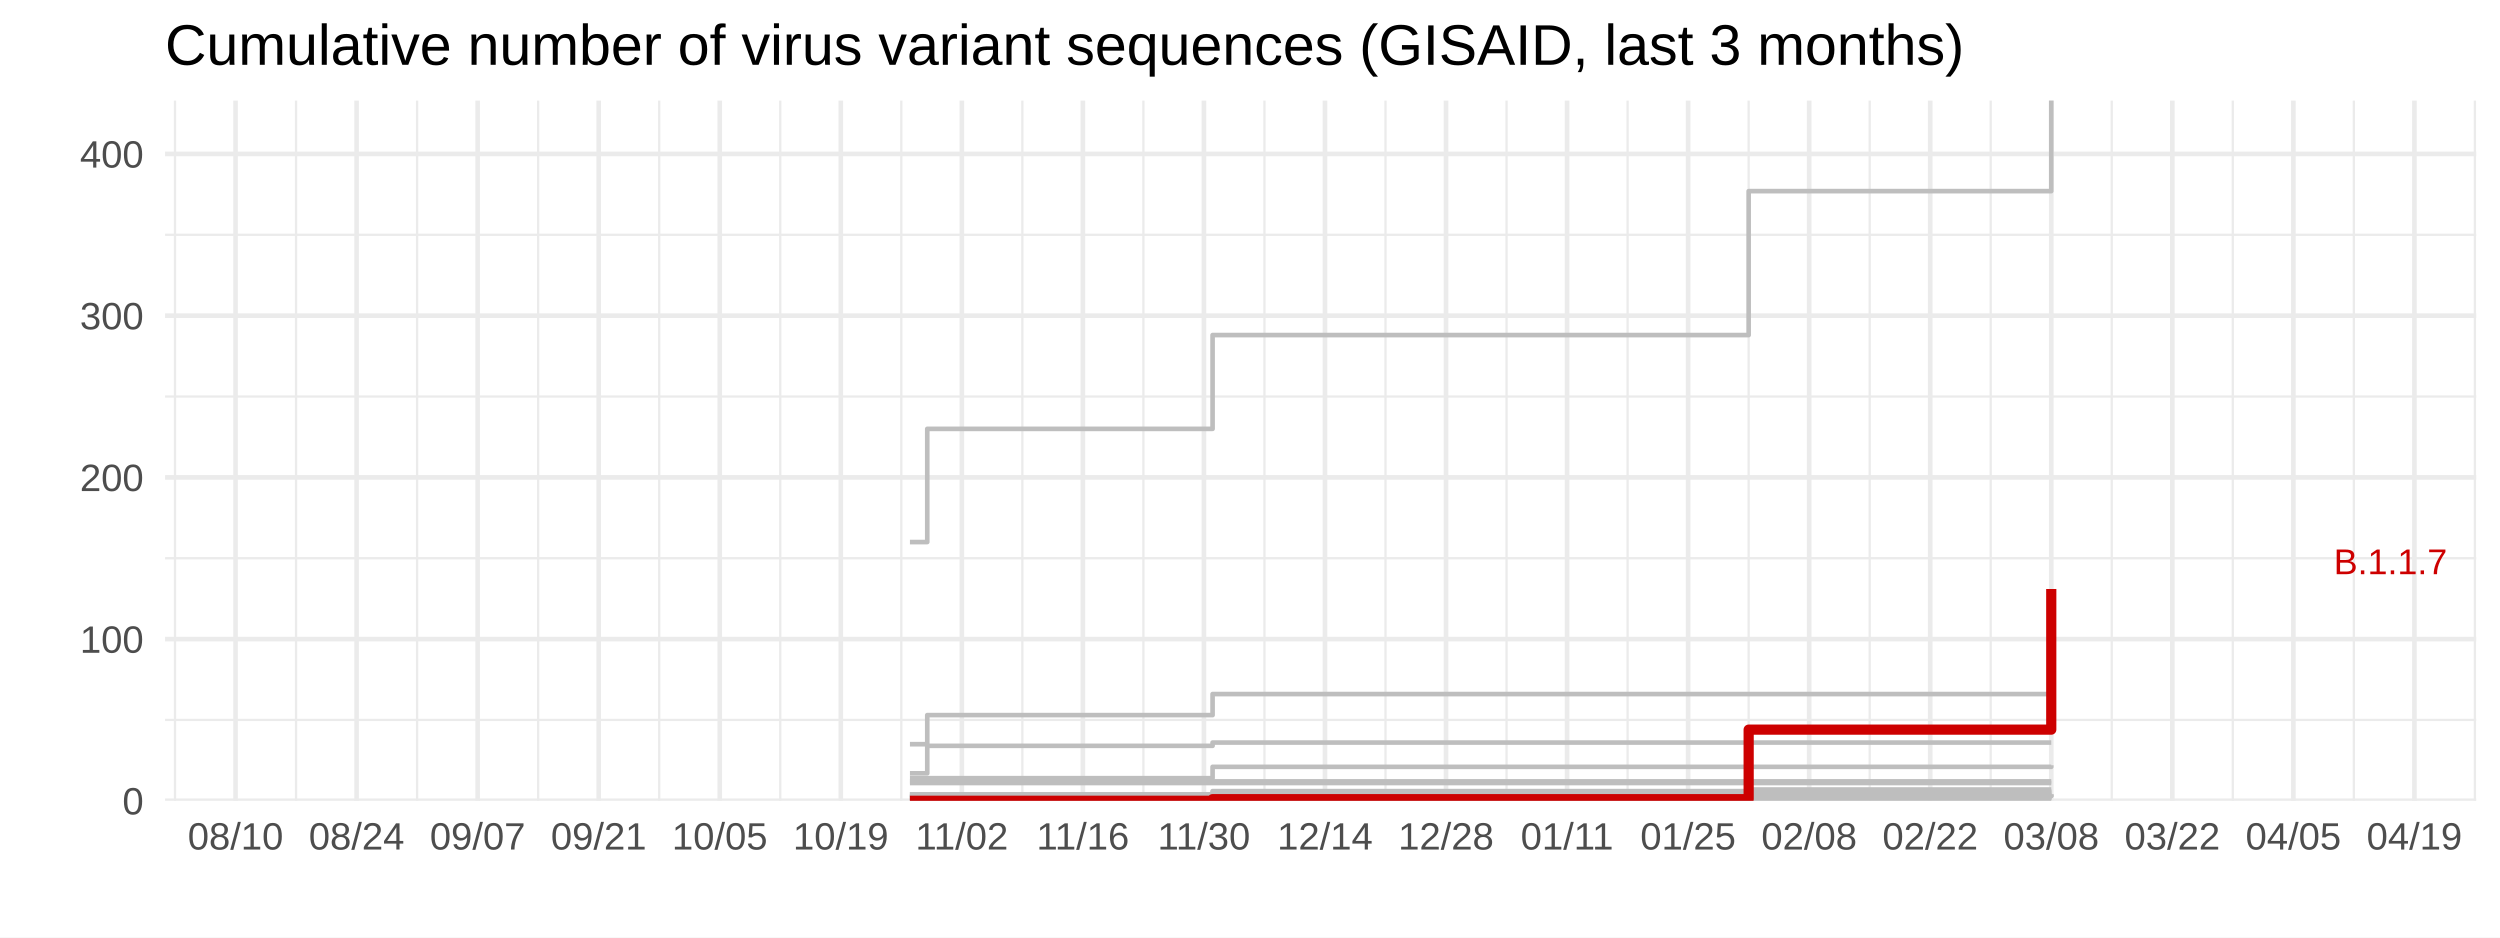
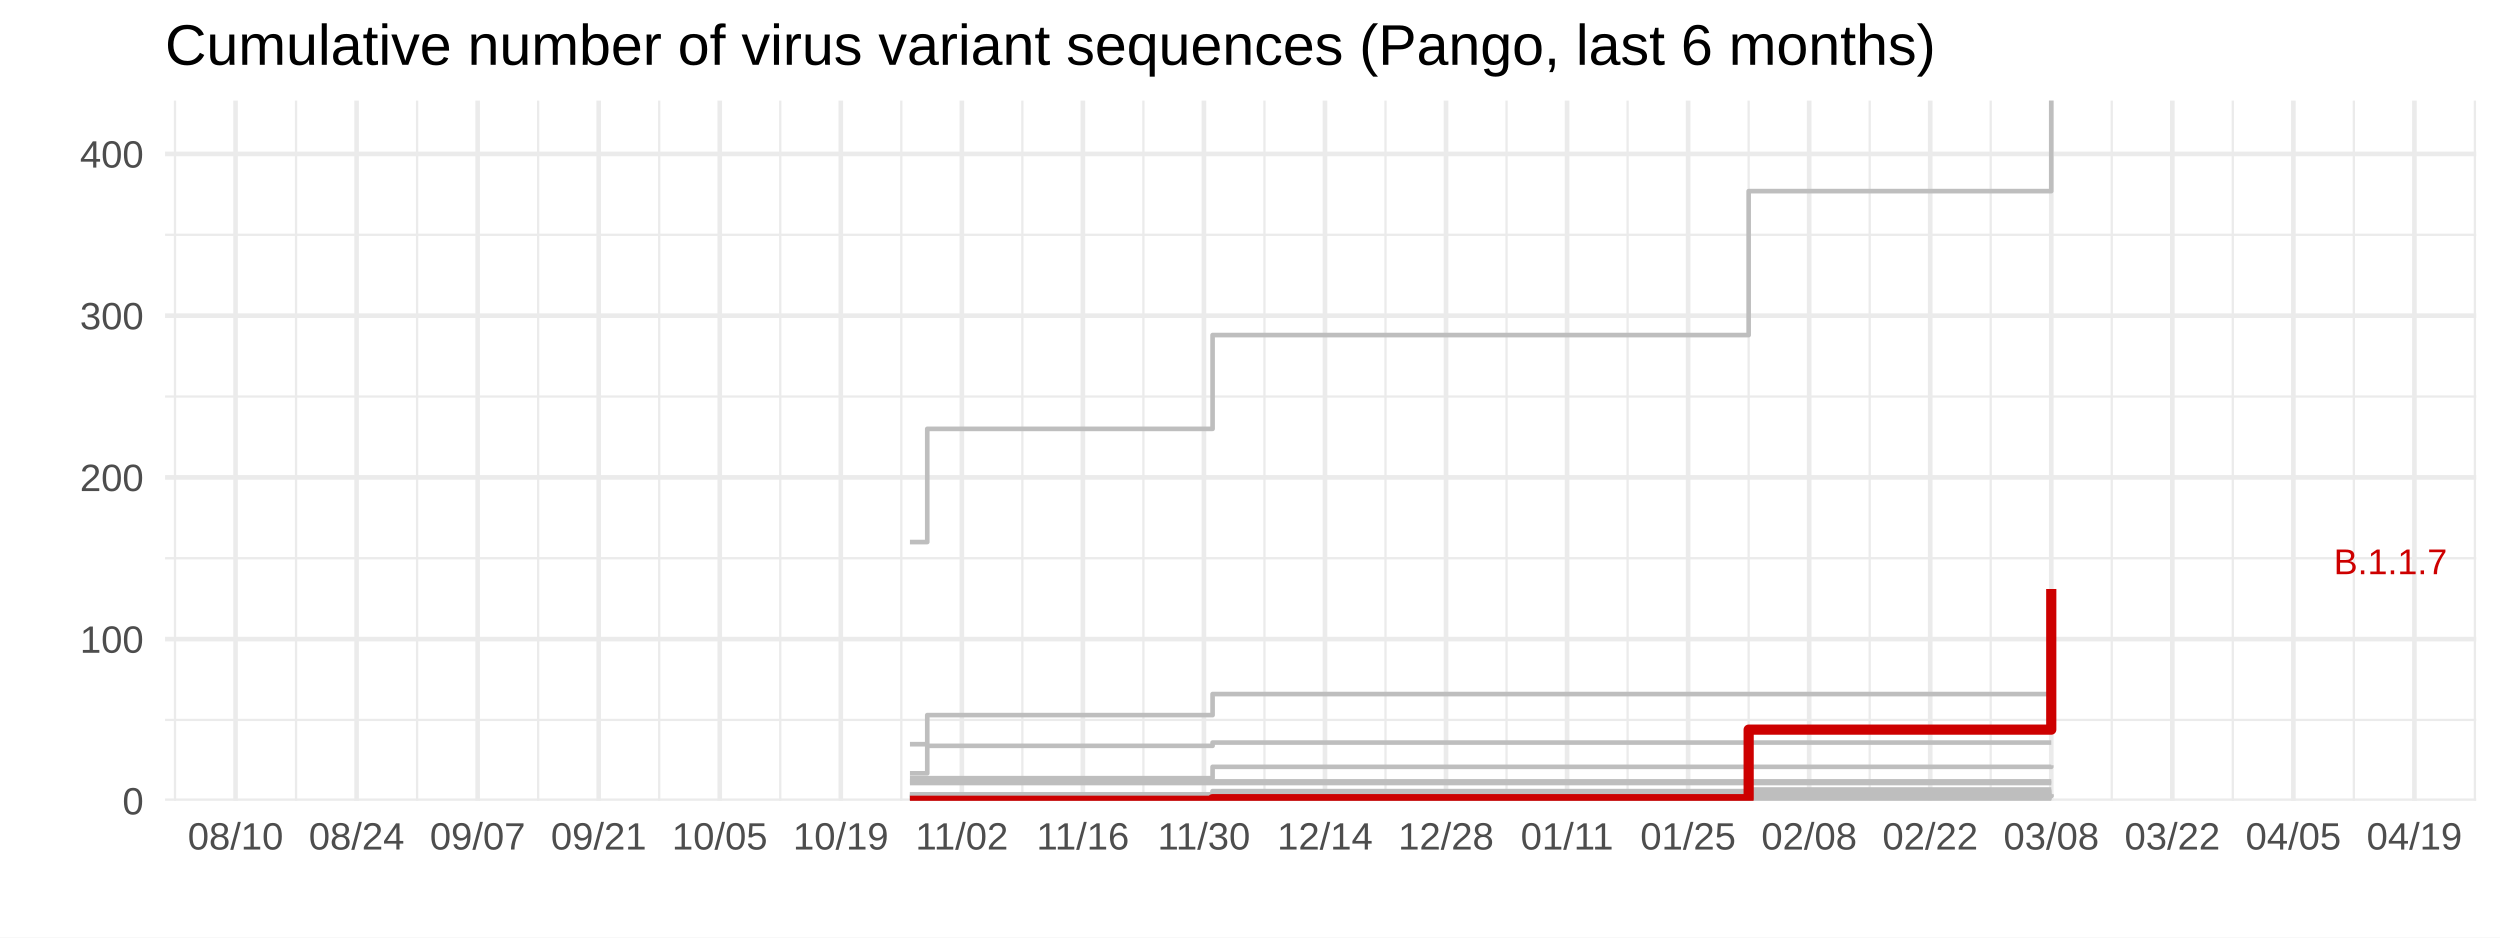
<svg xmlns="http://www.w3.org/2000/svg" class="svglite" width="576.00pt" height="216.00pt" viewBox="0 0 576.00 216.00">
  <defs>
    <style type="text/css">
    .svglite line, .svglite polyline, .svglite polygon, .svglite path, .svglite rect, .svglite circle {
      fill: none;
      stroke: #000000;
      stroke-linecap: round;
      stroke-linejoin: round;
      stroke-miterlimit: 10.00;
    }
  </style>
  </defs>
  <rect width="100%" height="100%" style="stroke: none; fill: #FFFFFF;" />
  <defs>
    <clipPath id="cpMC4wMHw1NzYuMDB8MC4wMHwyMTYuMDA=">
      <rect x="0.00" y="0.00" width="576.00" height="216.00" />
    </clipPath>
  </defs>
  <g clip-path="url(#cpMC4wMHw1NzYuMDB8MC4wMHwyMTYuMDA=)">
</g>
  <defs>
    <clipPath id="cpMzguMDN8NTcwLjUyfDIzLjE4fDE4NC41MA==">
      <rect x="38.03" y="23.18" width="532.49" height="161.33" />
    </clipPath>
  </defs>
  <g clip-path="url(#cpMzguMDN8NTcwLjUyfDIzLjE4fDE4NC41MA==)">
    <polyline points="38.03,165.87 570.52,165.87 " style="stroke-width: 0.53; stroke: #EBEBEB; stroke-linecap: butt;" />
    <polyline points="38.03,128.62 570.52,128.62 " style="stroke-width: 0.53; stroke: #EBEBEB; stroke-linecap: butt;" />
    <polyline points="38.03,91.36 570.52,91.36 " style="stroke-width: 0.53; stroke: #EBEBEB; stroke-linecap: butt;" />
    <polyline points="38.03,54.10 570.52,54.10 " style="stroke-width: 0.53; stroke: #EBEBEB; stroke-linecap: butt;" />
    <polyline points="40.32,184.50 40.32,23.18 " style="stroke-width: 0.53; stroke: #EBEBEB; stroke-linecap: butt;" />
    <polyline points="68.21,184.50 68.21,23.18 " style="stroke-width: 0.53; stroke: #EBEBEB; stroke-linecap: butt;" />
    <polyline points="96.10,184.50 96.10,23.18 " style="stroke-width: 0.53; stroke: #EBEBEB; stroke-linecap: butt;" />
    <polyline points="123.99,184.50 123.99,23.18 " style="stroke-width: 0.53; stroke: #EBEBEB; stroke-linecap: butt;" />
    <polyline points="151.88,184.50 151.88,23.18 " style="stroke-width: 0.53; stroke: #EBEBEB; stroke-linecap: butt;" />
    <polyline points="179.77,184.50 179.77,23.18 " style="stroke-width: 0.53; stroke: #EBEBEB; stroke-linecap: butt;" />
    <polyline points="207.66,184.50 207.66,23.18 " style="stroke-width: 0.53; stroke: #EBEBEB; stroke-linecap: butt;" />
    <polyline points="235.55,184.50 235.55,23.18 " style="stroke-width: 0.53; stroke: #EBEBEB; stroke-linecap: butt;" />
    <polyline points="263.44,184.50 263.44,23.18 " style="stroke-width: 0.53; stroke: #EBEBEB; stroke-linecap: butt;" />
    <polyline points="291.33,184.50 291.33,23.18 " style="stroke-width: 0.53; stroke: #EBEBEB; stroke-linecap: butt;" />
    <polyline points="319.22,184.50 319.22,23.18 " style="stroke-width: 0.53; stroke: #EBEBEB; stroke-linecap: butt;" />
    <polyline points="347.11,184.50 347.11,23.18 " style="stroke-width: 0.53; stroke: #EBEBEB; stroke-linecap: butt;" />
    <polyline points="375.00,184.50 375.00,23.18 " style="stroke-width: 0.53; stroke: #EBEBEB; stroke-linecap: butt;" />
    <polyline points="402.89,184.50 402.89,23.18 " style="stroke-width: 0.53; stroke: #EBEBEB; stroke-linecap: butt;" />
    <polyline points="430.78,184.50 430.78,23.18 " style="stroke-width: 0.53; stroke: #EBEBEB; stroke-linecap: butt;" />
    <polyline points="458.66,184.50 458.66,23.18 " style="stroke-width: 0.53; stroke: #EBEBEB; stroke-linecap: butt;" />
    <polyline points="486.55,184.50 486.55,23.18 " style="stroke-width: 0.53; stroke: #EBEBEB; stroke-linecap: butt;" />
    <polyline points="514.44,184.50 514.44,23.18 " style="stroke-width: 0.53; stroke: #EBEBEB; stroke-linecap: butt;" />
    <polyline points="542.33,184.50 542.33,23.18 " style="stroke-width: 0.53; stroke: #EBEBEB; stroke-linecap: butt;" />
    <polyline points="570.22,184.50 570.22,23.18 " style="stroke-width: 0.53; stroke: #EBEBEB; stroke-linecap: butt;" />
    <polyline points="38.03,184.50 570.52,184.50 " style="stroke-width: 1.07; stroke: #EBEBEB; stroke-linecap: butt;" />
    <polyline points="38.03,147.25 570.52,147.25 " style="stroke-width: 1.07; stroke: #EBEBEB; stroke-linecap: butt;" />
    <polyline points="38.03,109.99 570.52,109.99 " style="stroke-width: 1.07; stroke: #EBEBEB; stroke-linecap: butt;" />
    <polyline points="38.03,72.73 570.52,72.73 " style="stroke-width: 1.07; stroke: #EBEBEB; stroke-linecap: butt;" />
    <polyline points="38.03,35.47 570.52,35.47 " style="stroke-width: 1.07; stroke: #EBEBEB; stroke-linecap: butt;" />
    <polyline points="54.27,184.50 54.27,23.18 " style="stroke-width: 1.07; stroke: #EBEBEB; stroke-linecap: butt;" />
    <polyline points="82.16,184.50 82.16,23.18 " style="stroke-width: 1.07; stroke: #EBEBEB; stroke-linecap: butt;" />
    <polyline points="110.05,184.50 110.05,23.18 " style="stroke-width: 1.07; stroke: #EBEBEB; stroke-linecap: butt;" />
    <polyline points="137.94,184.50 137.94,23.18 " style="stroke-width: 1.07; stroke: #EBEBEB; stroke-linecap: butt;" />
    <polyline points="165.83,184.50 165.83,23.18 " style="stroke-width: 1.07; stroke: #EBEBEB; stroke-linecap: butt;" />
    <polyline points="193.72,184.50 193.72,23.18 " style="stroke-width: 1.07; stroke: #EBEBEB; stroke-linecap: butt;" />
    <polyline points="221.61,184.50 221.61,23.18 " style="stroke-width: 1.07; stroke: #EBEBEB; stroke-linecap: butt;" />
    <polyline points="249.49,184.50 249.49,23.18 " style="stroke-width: 1.07; stroke: #EBEBEB; stroke-linecap: butt;" />
    <polyline points="277.38,184.50 277.38,23.18 " style="stroke-width: 1.07; stroke: #EBEBEB; stroke-linecap: butt;" />
    <polyline points="305.27,184.50 305.27,23.18 " style="stroke-width: 1.07; stroke: #EBEBEB; stroke-linecap: butt;" />
    <polyline points="333.16,184.50 333.16,23.18 " style="stroke-width: 1.07; stroke: #EBEBEB; stroke-linecap: butt;" />
    <polyline points="361.05,184.50 361.05,23.18 " style="stroke-width: 1.07; stroke: #EBEBEB; stroke-linecap: butt;" />
    <polyline points="388.94,184.50 388.94,23.18 " style="stroke-width: 1.07; stroke: #EBEBEB; stroke-linecap: butt;" />
    <polyline points="416.83,184.50 416.83,23.18 " style="stroke-width: 1.07; stroke: #EBEBEB; stroke-linecap: butt;" />
    <polyline points="444.72,184.50 444.72,23.18 " style="stroke-width: 1.07; stroke: #EBEBEB; stroke-linecap: butt;" />
    <polyline points="472.61,184.50 472.61,23.18 " style="stroke-width: 1.07; stroke: #EBEBEB; stroke-linecap: butt;" />
    <polyline points="500.50,184.50 500.50,23.18 " style="stroke-width: 1.07; stroke: #EBEBEB; stroke-linecap: butt;" />
    <polyline points="528.39,184.50 528.39,23.18 " style="stroke-width: 1.07; stroke: #EBEBEB; stroke-linecap: butt;" />
    <polyline points="556.28,184.50 556.28,23.18 " style="stroke-width: 1.07; stroke: #EBEBEB; stroke-linecap: butt;" />
    <polyline points="209.65,124.89 213.64,124.89 213.64,98.81 279.38,98.81 279.38,77.20 402.89,77.20 402.89,44.04 472.61,44.04 472.61,23.18 " style="stroke-width: 1.07; stroke: #BEBEBE; stroke-linecap: butt;" />
    <polyline points="209.65,184.50 213.64,184.50 213.64,184.50 279.38,184.50 279.38,184.13 402.89,184.13 402.89,168.11 472.61,168.11 472.61,135.70 " style="stroke-width: 1.07; stroke: #CD0000; stroke-linecap: butt;" />
    <polyline points="209.65,171.46 213.64,171.46 213.64,164.76 279.38,164.76 279.38,159.91 402.89,159.91 402.89,159.91 472.61,159.91 472.61,159.91 " style="stroke-width: 1.07; stroke: #BEBEBE; stroke-linecap: butt;" />
    <polyline points="209.65,178.17 213.64,178.17 213.64,171.84 279.38,171.84 279.38,171.09 402.89,171.09 402.89,171.09 472.61,171.09 472.61,171.09 " style="stroke-width: 1.07; stroke: #BEBEBE; stroke-linecap: butt;" />
    <polyline points="209.65,179.29 213.64,179.29 213.64,179.29 279.38,179.29 279.38,176.68 402.89,176.68 402.89,176.68 472.61,176.68 472.61,176.31 " style="stroke-width: 1.07; stroke: #BEBEBE; stroke-linecap: butt;" />
    <polyline points="209.65,180.03 213.64,180.03 213.64,180.03 279.38,180.03 279.38,180.03 402.89,180.03 402.89,180.03 472.61,180.03 472.61,180.03 " style="stroke-width: 1.07; stroke: #BEBEBE; stroke-linecap: butt;" />
    <polyline points="209.65,180.41 213.64,180.41 213.64,180.41 279.38,180.41 279.38,180.41 402.89,180.41 402.89,180.41 472.61,180.41 472.61,180.41 " style="stroke-width: 1.07; stroke: #BEBEBE; stroke-linecap: butt;" />
    <polyline points="209.65,183.76 213.64,183.76 213.64,183.01 279.38,183.01 279.38,182.64 402.89,182.64 402.89,181.90 472.61,181.90 472.61,181.90 " style="stroke-width: 1.07; stroke: #BEBEBE; stroke-linecap: butt;" />
    <polyline points="209.65,183.01 213.64,183.01 213.64,183.01 279.38,183.01 279.38,182.27 402.89,182.27 402.89,182.27 472.61,182.27 472.61,182.27 " style="stroke-width: 1.07; stroke: #BEBEBE; stroke-linecap: butt;" />
    <polyline points="209.65,183.01 213.64,183.01 213.64,183.01 279.38,183.01 279.38,183.01 402.89,183.01 402.89,182.64 472.61,182.64 472.61,182.64 " style="stroke-width: 1.07; stroke: #BEBEBE; stroke-linecap: butt;" />
    <polyline points="209.65,184.50 213.64,184.50 213.64,184.50 279.38,184.50 279.38,184.50 402.89,184.50 402.89,183.39 472.61,183.39 472.61,183.01 " style="stroke-width: 1.07; stroke: #BEBEBE; stroke-linecap: butt;" />
    <polyline points="209.65,183.01 213.64,183.01 213.64,183.01 279.38,183.01 279.38,183.01 402.89,183.01 402.89,183.01 472.61,183.01 472.61,183.01 " style="stroke-width: 1.07; stroke: #BEBEBE; stroke-linecap: butt;" />
    <polyline points="209.65,183.76 213.64,183.76 213.64,183.76 279.38,183.76 279.38,183.39 402.89,183.39 402.89,183.39 472.61,183.39 472.61,183.01 " style="stroke-width: 1.07; stroke: #BEBEBE; stroke-linecap: butt;" />
    <polyline points="209.65,183.39 213.64,183.39 213.64,183.39 279.38,183.39 279.38,183.39 402.89,183.39 402.89,183.39 472.61,183.39 472.61,183.39 " style="stroke-width: 1.07; stroke: #BEBEBE; stroke-linecap: butt;" />
    <polyline points="209.65,183.76 213.64,183.76 213.64,183.76 279.38,183.76 279.38,183.39 402.89,183.39 402.89,183.39 472.61,183.39 472.61,183.39 " style="stroke-width: 1.07; stroke: #BEBEBE; stroke-linecap: butt;" />
    <polyline points="209.65,183.39 213.64,183.39 213.64,183.39 279.38,183.39 279.38,183.39 402.89,183.39 402.89,183.39 472.61,183.39 472.61,183.39 " style="stroke-width: 1.07; stroke: #BEBEBE; stroke-linecap: butt;" />
    <polyline points="209.65,183.76 213.64,183.76 213.64,183.76 279.38,183.76 279.38,183.76 402.89,183.76 402.89,183.76 472.61,183.76 472.61,183.76 " style="stroke-width: 1.07; stroke: #BEBEBE; stroke-linecap: butt;" />
    <polyline points="209.65,183.76 213.64,183.76 213.64,183.76 279.38,183.76 279.38,183.76 402.89,183.76 402.89,183.76 472.61,183.76 472.61,183.76 " style="stroke-width: 1.07; stroke: #BEBEBE; stroke-linecap: butt;" />
    <polyline points="209.65,184.13 213.64,184.13 213.64,183.76 279.38,183.76 279.38,183.76 402.89,183.76 402.89,183.76 472.61,183.76 472.61,183.76 " style="stroke-width: 1.07; stroke: #BEBEBE; stroke-linecap: butt;" />
    <polyline points="209.65,184.13 213.64,184.13 213.64,184.13 279.38,184.13 279.38,184.13 402.89,184.13 402.89,184.13 472.61,184.13 472.61,184.13 " style="stroke-width: 1.07; stroke: #BEBEBE; stroke-linecap: butt;" />
    <polyline points="209.65,183.39 213.64,183.39 213.64,183.01 279.38,183.01 279.38,183.01 402.89,183.01 402.89,182.64 472.61,182.64 472.61,182.64 " style="stroke-width: 1.07; stroke: #BEBEBE; stroke-linecap: butt;" />
    <polyline points="209.65,184.50 213.64,184.50 213.64,184.50 279.38,184.50 279.38,184.13 402.89,184.13 402.89,168.11 472.61,168.11 472.61,135.70 " style="stroke-width: 2.35; stroke: #CD0000; stroke-linecap: butt;" />
    <text x="537.70" y="132.29" style="font-size: 8.25px; fill: #CD0000; font-family: Arial;" textLength="29.27px" lengthAdjust="spacingAndGlyphs">B.1.1.7</text>
  </g>
  <g clip-path="url(#cpMC4wMHw1NzYuMDB8MC4wMHwyMTYuMDA=)">
    <text x="33.10" y="187.65" text-anchor="end" style="font-size: 8.80px; fill: #4D4D4D; font-family: Arial;" textLength="4.90px" lengthAdjust="spacingAndGlyphs">0</text>
    <text x="33.10" y="150.40" text-anchor="end" style="font-size: 8.80px; fill: #4D4D4D; font-family: Arial;" textLength="14.69px" lengthAdjust="spacingAndGlyphs">100</text>
    <text x="33.10" y="113.14" text-anchor="end" style="font-size: 8.80px; fill: #4D4D4D; font-family: Arial;" textLength="14.69px" lengthAdjust="spacingAndGlyphs">200</text>
    <text x="33.10" y="75.88" text-anchor="end" style="font-size: 8.80px; fill: #4D4D4D; font-family: Arial;" textLength="14.69px" lengthAdjust="spacingAndGlyphs">300</text>
    <text x="33.10" y="38.62" text-anchor="end" style="font-size: 8.80px; fill: #4D4D4D; font-family: Arial;" textLength="14.69px" lengthAdjust="spacingAndGlyphs">400</text>
    <text x="54.27" y="195.74" text-anchor="middle" style="font-size: 8.80px; fill: #4D4D4D; font-family: Arial;" textLength="22.03px" lengthAdjust="spacingAndGlyphs">08/10</text>
    <text x="82.16" y="195.74" text-anchor="middle" style="font-size: 8.80px; fill: #4D4D4D; font-family: Arial;" textLength="22.03px" lengthAdjust="spacingAndGlyphs">08/24</text>
    <text x="110.05" y="195.74" text-anchor="middle" style="font-size: 8.80px; fill: #4D4D4D; font-family: Arial;" textLength="22.03px" lengthAdjust="spacingAndGlyphs">09/07</text>
    <text x="137.94" y="195.74" text-anchor="middle" style="font-size: 8.80px; fill: #4D4D4D; font-family: Arial;" textLength="22.03px" lengthAdjust="spacingAndGlyphs">09/21</text>
    <text x="165.83" y="195.74" text-anchor="middle" style="font-size: 8.80px; fill: #4D4D4D; font-family: Arial;" textLength="22.03px" lengthAdjust="spacingAndGlyphs">10/05</text>
    <text x="193.72" y="195.74" text-anchor="middle" style="font-size: 8.80px; fill: #4D4D4D; font-family: Arial;" textLength="22.03px" lengthAdjust="spacingAndGlyphs">10/19</text>
    <text x="221.61" y="195.74" text-anchor="middle" style="font-size: 8.80px; fill: #4D4D4D; font-family: Arial;" textLength="21.38px" lengthAdjust="spacingAndGlyphs">11/02</text>
    <text x="249.49" y="195.74" text-anchor="middle" style="font-size: 8.80px; fill: #4D4D4D; font-family: Arial;" textLength="21.38px" lengthAdjust="spacingAndGlyphs">11/16</text>
    <text x="277.38" y="195.74" text-anchor="middle" style="font-size: 8.80px; fill: #4D4D4D; font-family: Arial;" textLength="21.38px" lengthAdjust="spacingAndGlyphs">11/30</text>
    <text x="305.27" y="195.74" text-anchor="middle" style="font-size: 8.80px; fill: #4D4D4D; font-family: Arial;" textLength="22.03px" lengthAdjust="spacingAndGlyphs">12/14</text>
    <text x="333.16" y="195.74" text-anchor="middle" style="font-size: 8.80px; fill: #4D4D4D; font-family: Arial;" textLength="22.03px" lengthAdjust="spacingAndGlyphs">12/28</text>
    <text x="361.05" y="195.74" text-anchor="middle" style="font-size: 8.80px; fill: #4D4D4D; font-family: Arial;" textLength="21.38px" lengthAdjust="spacingAndGlyphs">01/11</text>
    <text x="388.94" y="195.74" text-anchor="middle" style="font-size: 8.80px; fill: #4D4D4D; font-family: Arial;" textLength="22.03px" lengthAdjust="spacingAndGlyphs">01/25</text>
    <text x="416.83" y="195.74" text-anchor="middle" style="font-size: 8.80px; fill: #4D4D4D; font-family: Arial;" textLength="22.03px" lengthAdjust="spacingAndGlyphs">02/08</text>
    <text x="444.72" y="195.74" text-anchor="middle" style="font-size: 8.80px; fill: #4D4D4D; font-family: Arial;" textLength="22.03px" lengthAdjust="spacingAndGlyphs">02/22</text>
    <text x="472.61" y="195.74" text-anchor="middle" style="font-size: 8.80px; fill: #4D4D4D; font-family: Arial;" textLength="22.03px" lengthAdjust="spacingAndGlyphs">03/08</text>
    <text x="500.50" y="195.74" text-anchor="middle" style="font-size: 8.80px; fill: #4D4D4D; font-family: Arial;" textLength="22.03px" lengthAdjust="spacingAndGlyphs">03/22</text>
    <text x="528.39" y="195.74" text-anchor="middle" style="font-size: 8.80px; fill: #4D4D4D; font-family: Arial;" textLength="22.03px" lengthAdjust="spacingAndGlyphs">04/05</text>
    <text x="556.28" y="195.74" text-anchor="middle" style="font-size: 8.80px; fill: #4D4D4D; font-family: Arial;" textLength="22.03px" lengthAdjust="spacingAndGlyphs">04/19</text>
-     <text x="38.03" y="14.93" style="font-size: 13.20px; font-family: Arial;" textLength="414.22px" lengthAdjust="spacingAndGlyphs">Cumulative number of virus variant sequences (GISAID, last 3 months)</text>
+     <text x="38.03" y="14.93" style="font-size: 13.20px; font-family: Arial;" textLength="407.66px" lengthAdjust="spacingAndGlyphs">Cumulative number of virus variant sequences (Pango, last 6 months)</text>
  </g>
</svg>
